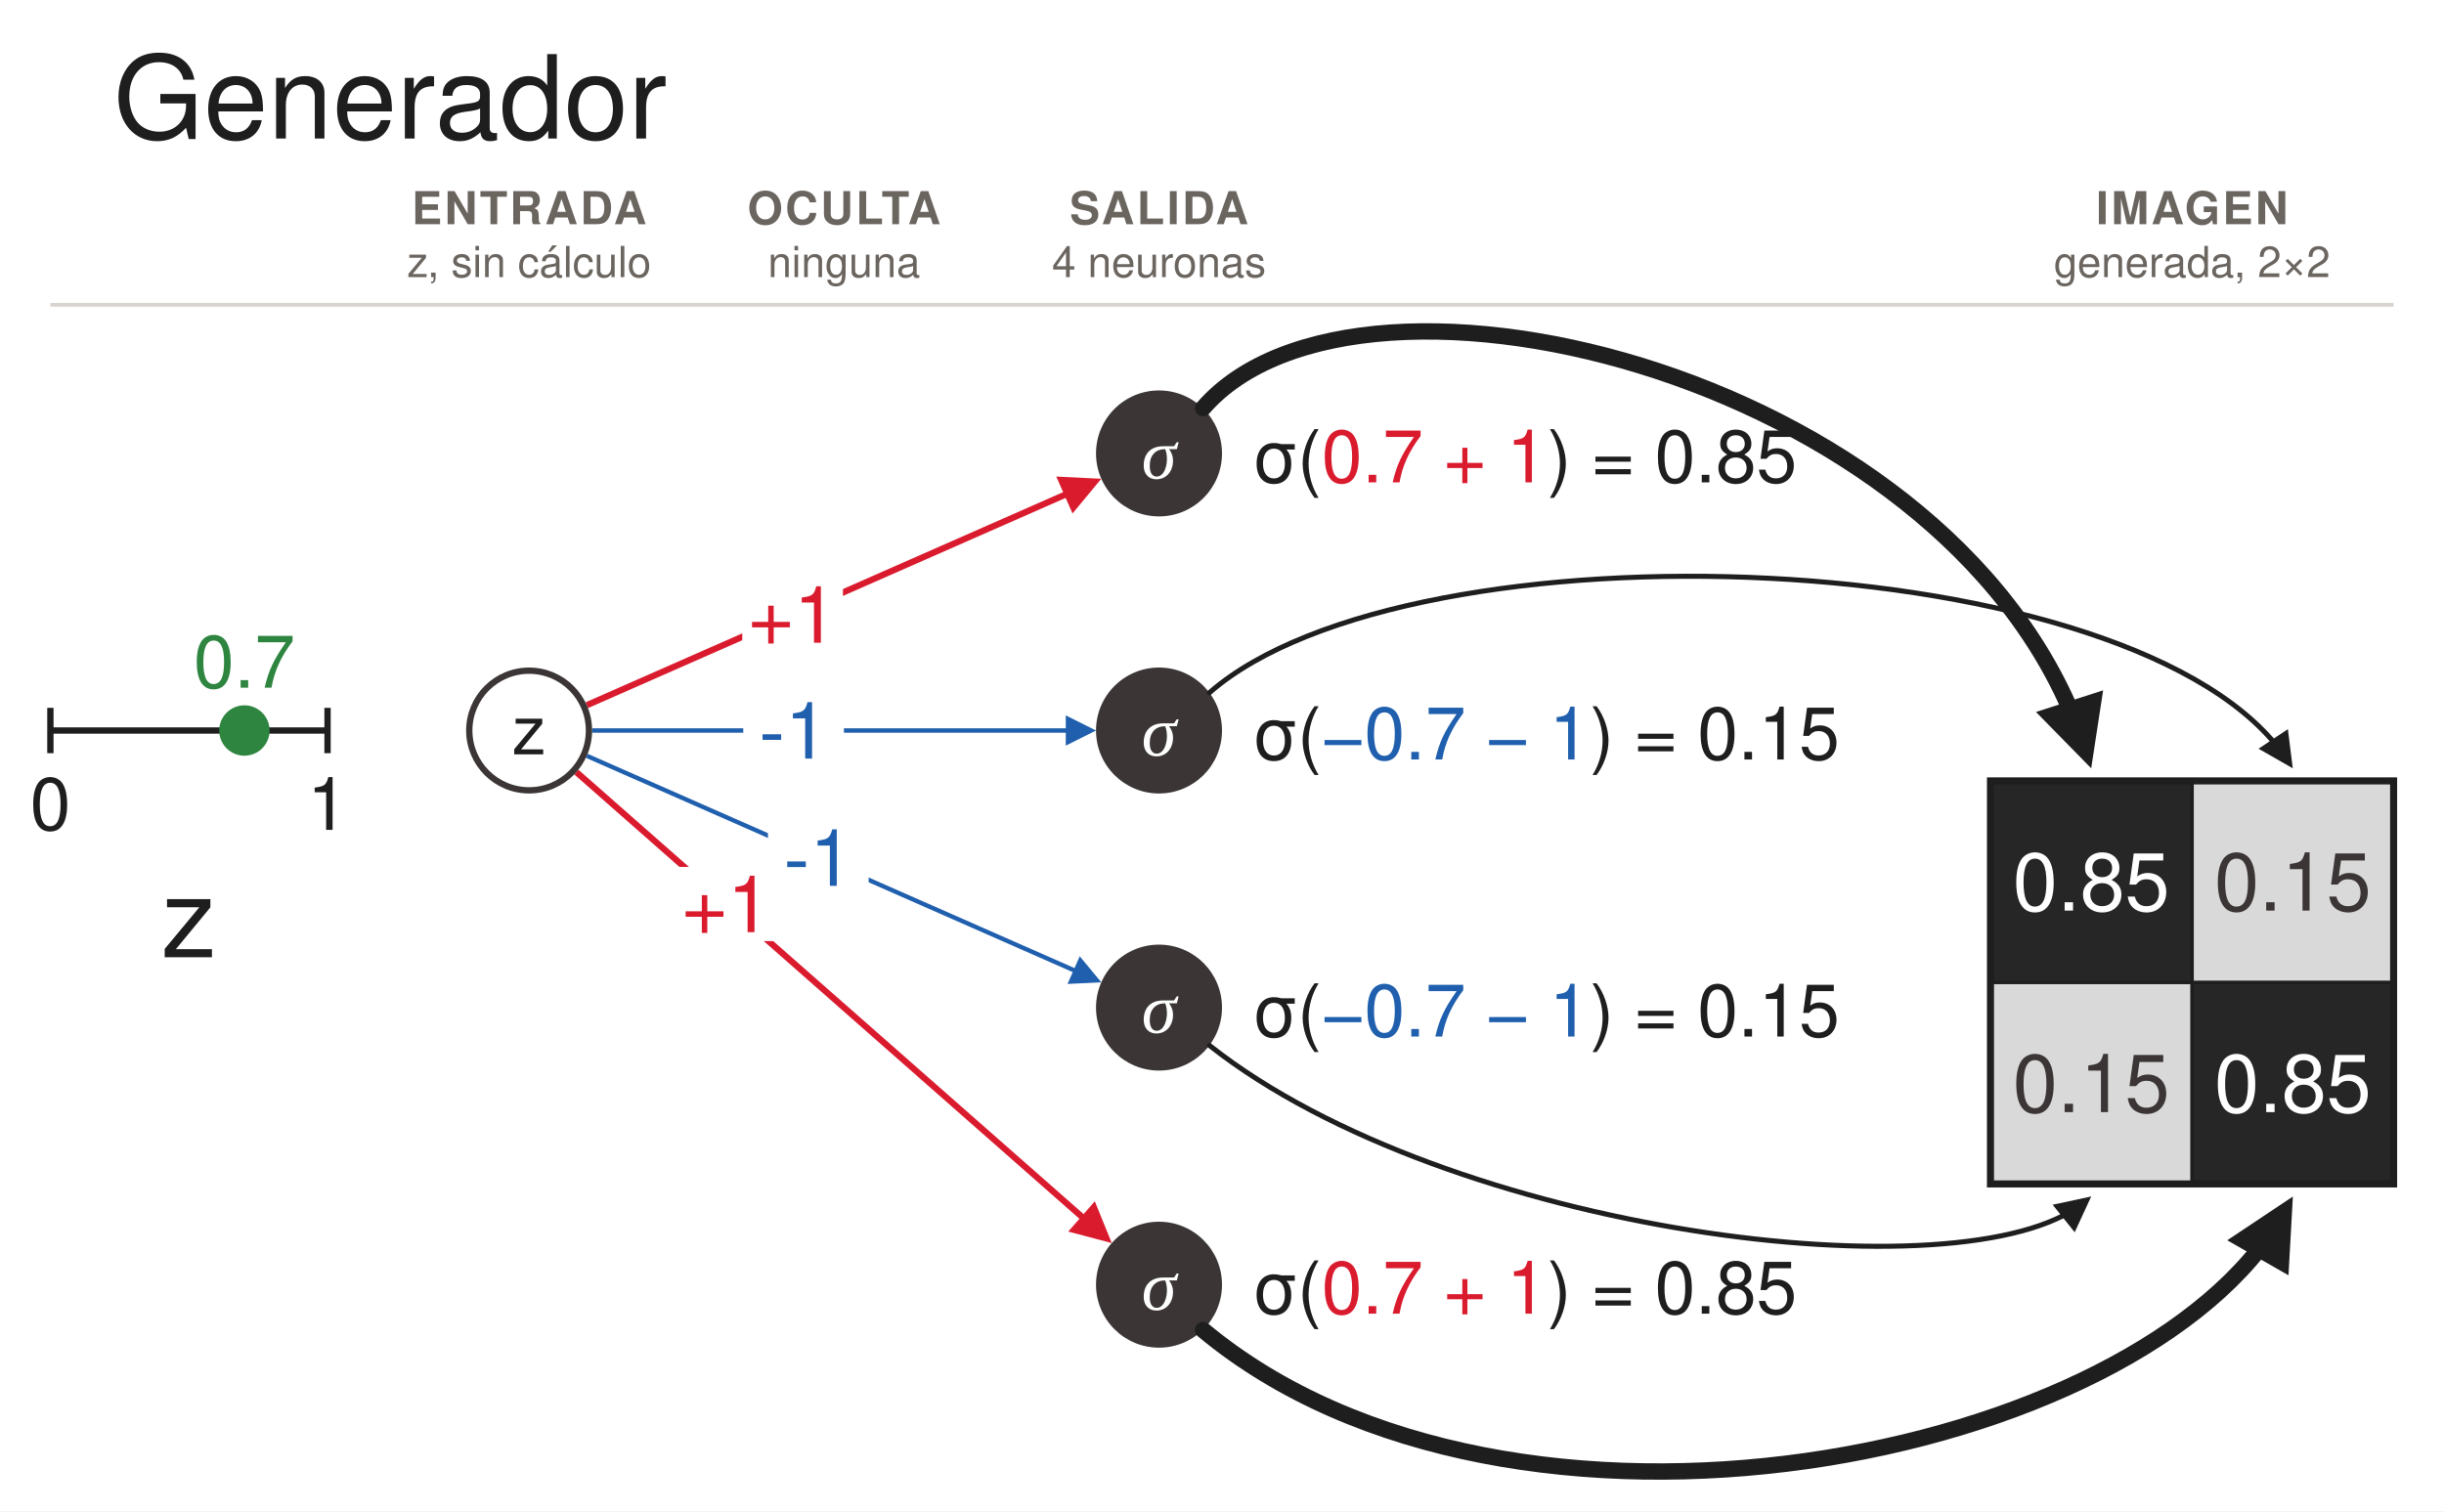
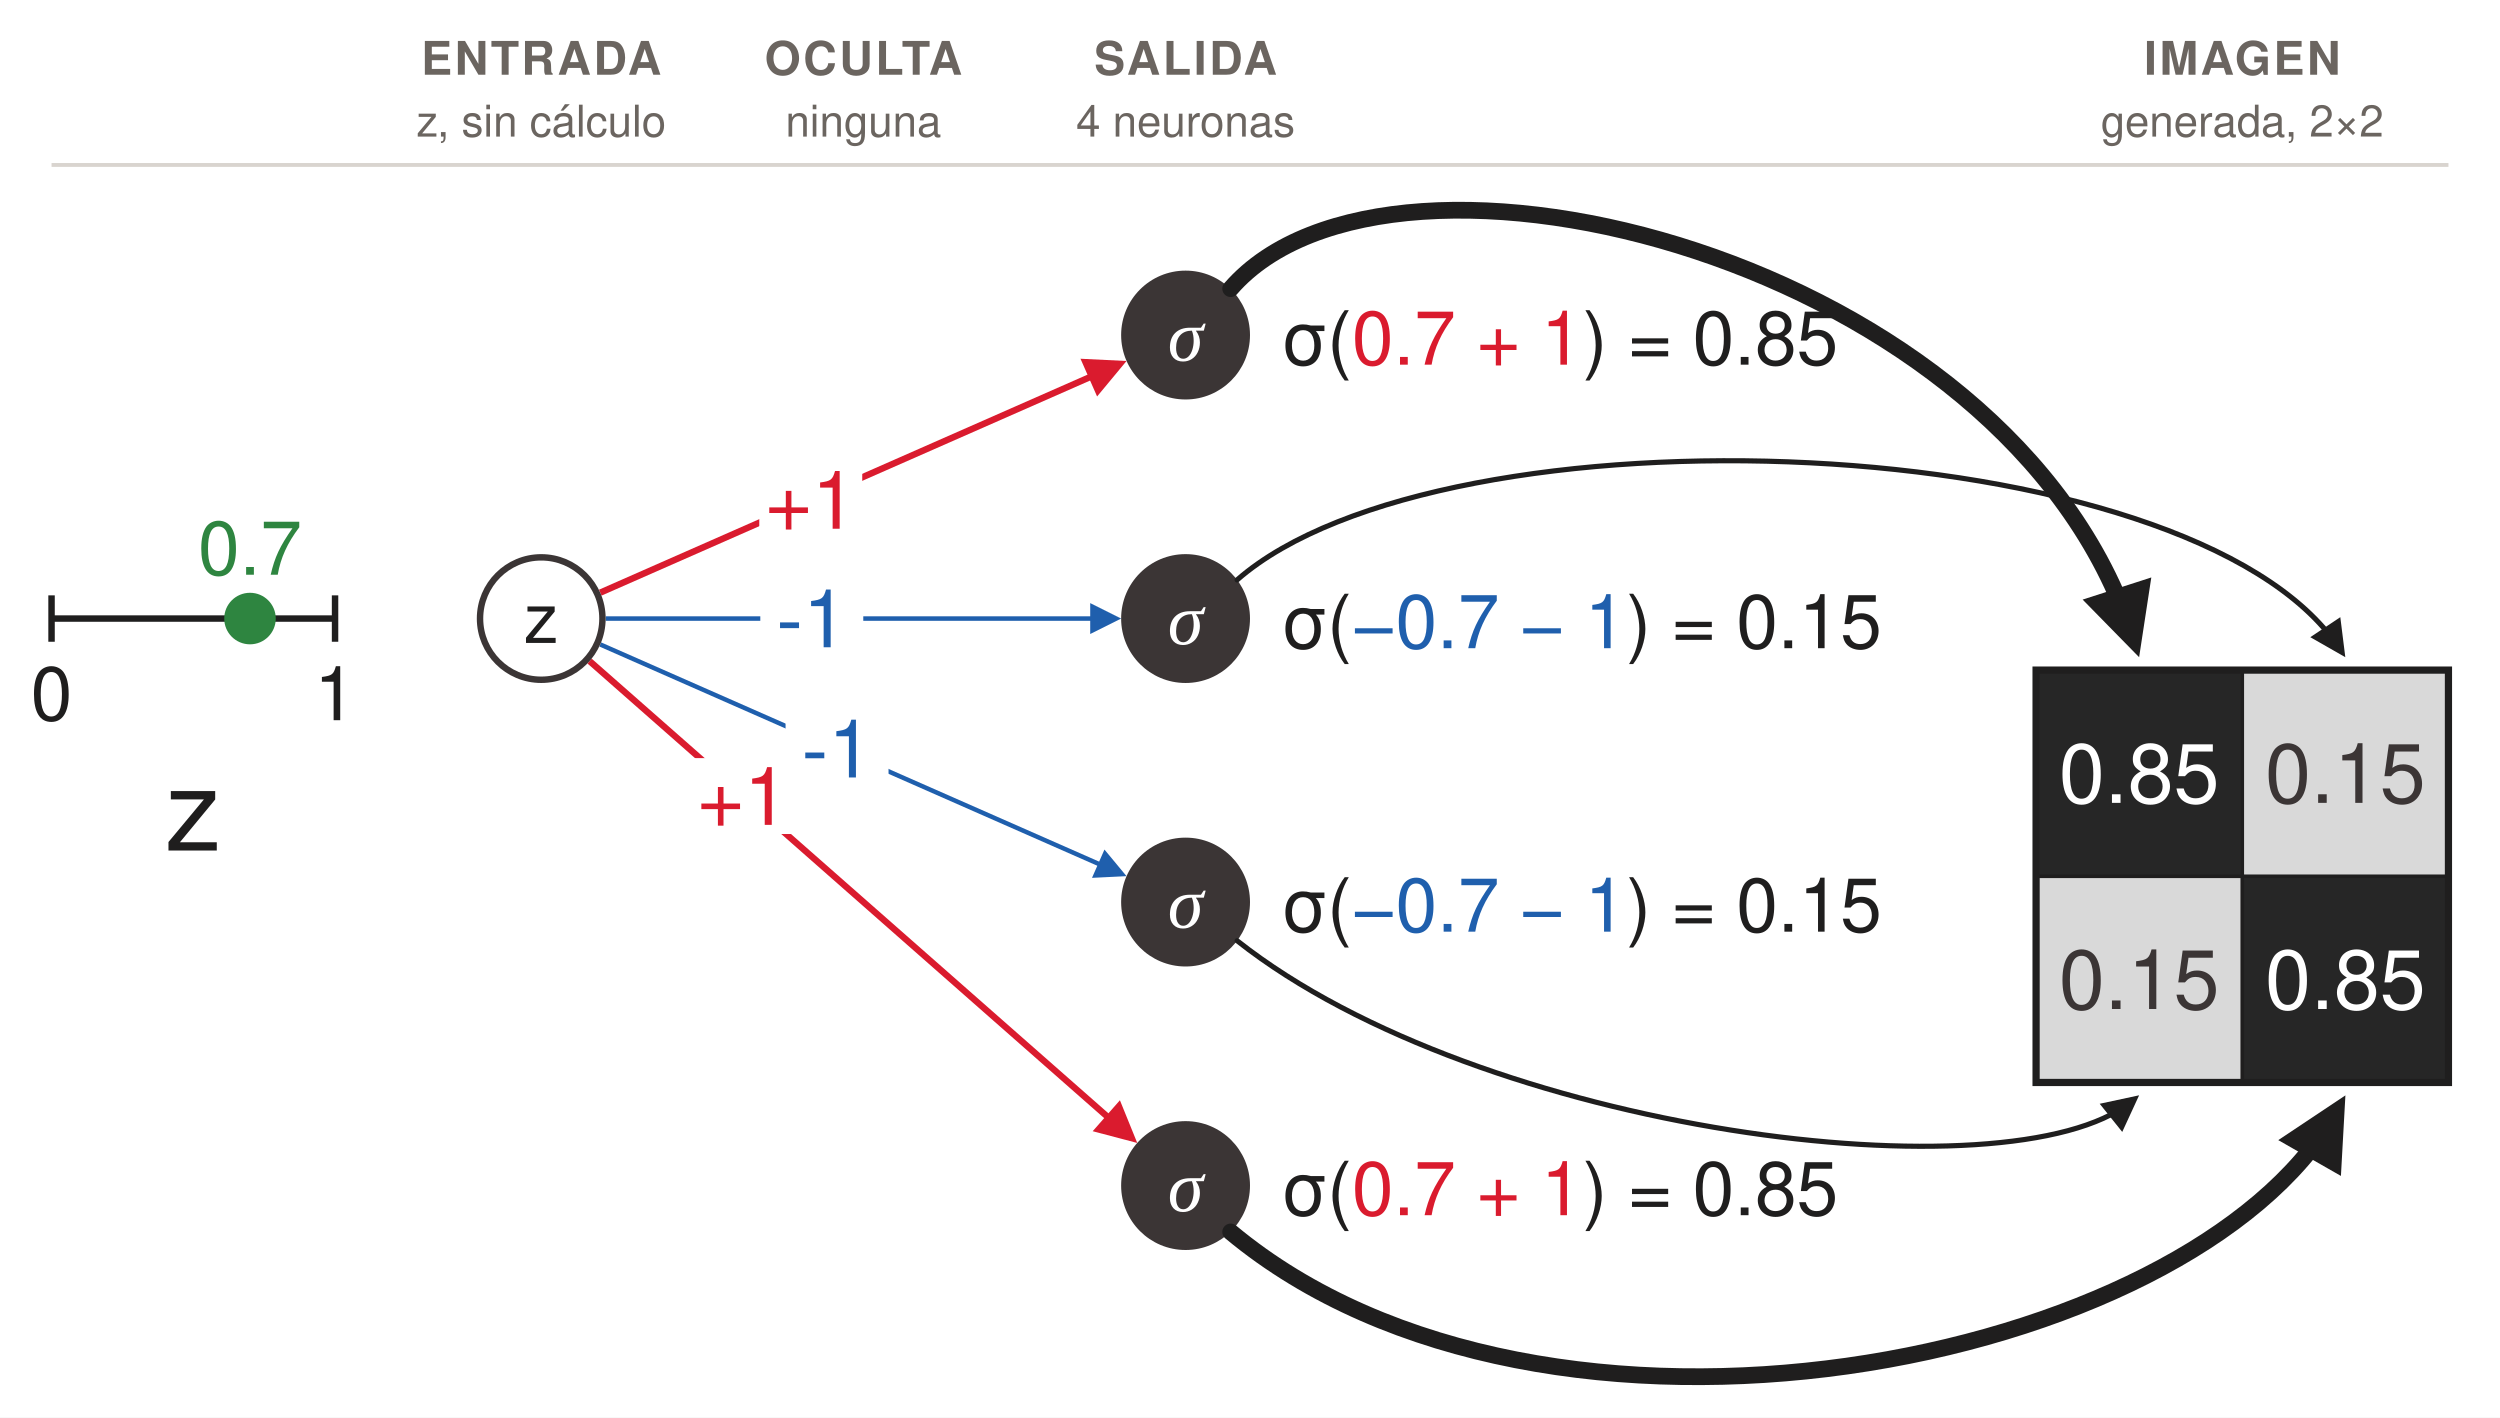
- <svg xmlns="http://www.w3.org/2000/svg" viewBox="0 0 1940 1200" width="1940" height="1200" font-family="Helvetica, Arial, sans-serif">
+ <svg xmlns="http://www.w3.org/2000/svg" viewBox="0 0 1940 1100" width="1940" height="1100" font-family="Helvetica, Arial, sans-serif">
  <defs>
    <marker id="ah-DA1B2E-32" viewBox="0 0 10 10" refX="7" refY="5" markerWidth="32" markerHeight="32" markerUnits="userSpaceOnUse" orient="auto">
      <path d="M0,0 L10,5 L0,10 z" fill="#DA1B2E" />
    </marker>
    <marker id="ah-1F5FAD-24" viewBox="0 0 10 10" refX="7" refY="5" markerWidth="24" markerHeight="24" markerUnits="userSpaceOnUse" orient="auto">
      <path d="M0,0 L10,5 L0,10 z" fill="#1F5FAD" />
    </marker>
    <marker id="ah-1F1E1E-56" viewBox="0 0 10 10" refX="7" refY="5" markerWidth="56" markerHeight="56" markerUnits="userSpaceOnUse" orient="auto">
      <path d="M0,0 L10,5 L0,10 z" fill="#1F1E1E" />
    </marker>
    <marker id="ah-1F1E1E-28" viewBox="0 0 10 10" refX="7" refY="5" markerWidth="28" markerHeight="28" markerUnits="userSpaceOnUse" orient="auto">
      <path d="M0,0 L10,5 L0,10 z" fill="#1F1E1E" />
    </marker>
  </defs>
-   <rect x="0" y="0" width="1940" height="1200" fill="#ffffff" />
-   <text x="90.0" y="110.0" font-size="92" fill="#1F1E1E" text-anchor="start" font-weight="normal">Generador</text>
-   <line x1="40" y1="242" x2="1900" y2="242" stroke="#D9D4CF" stroke-width="3" />
-   <text x="420" y="178" font-size="36" fill="#6B6560" text-anchor="middle" font-weight="bold" letter-spacing="2">ENTRADA</text>
-   <text x="420" y="220" font-size="34" fill="#6B6560" text-anchor="middle">z, sin cálculo</text>
-   <text x="670" y="178" font-size="36" fill="#6B6560" text-anchor="middle" font-weight="bold" letter-spacing="2">OCULTA</text>
-   <text x="670" y="220" font-size="34" fill="#6B6560" text-anchor="middle">ninguna</text>
-   <text x="920" y="178" font-size="36" fill="#6B6560" text-anchor="middle" font-weight="bold" letter-spacing="2">SALIDA</text>
-   <text x="920" y="220" font-size="34" fill="#6B6560" text-anchor="middle">4 neuronas</text>
-   <text x="1740" y="178" font-size="36" fill="#6B6560" text-anchor="middle" font-weight="bold" letter-spacing="2">IMAGEN</text>
-   <text x="1740" y="220" font-size="34" fill="#6B6560" text-anchor="middle">generada, 2×2</text>
-   <g transform="translate(0,150)">
+   <rect x="0" y="0" width="1940" height="1100" fill="#ffffff" />
+   <line x1="40" y1="128" x2="1900" y2="128" stroke="#D9D4CF" stroke-width="3" />
+   <text x="420" y="58" font-size="36" fill="#6B6560" text-anchor="middle" font-weight="bold" letter-spacing="2">ENTRADA</text>
+   <text x="420" y="106" font-size="34" fill="#6B6560" text-anchor="middle">z, sin cálculo</text>
+   <text x="670" y="58" font-size="36" fill="#6B6560" text-anchor="middle" font-weight="bold" letter-spacing="2">OCULTA</text>
+   <text x="670" y="106" font-size="34" fill="#6B6560" text-anchor="middle">ninguna</text>
+   <text x="920" y="58" font-size="36" fill="#6B6560" text-anchor="middle" font-weight="bold" letter-spacing="2">SALIDA</text>
+   <text x="920" y="106" font-size="34" fill="#6B6560" text-anchor="middle">4 neuronas</text>
+   <text x="1740" y="58" font-size="36" fill="#6B6560" text-anchor="middle" font-weight="bold" letter-spacing="2">IMAGEN</text>
+   <text x="1740" y="106" font-size="34" fill="#6B6560" text-anchor="middle">generada, 2×2</text>
+   <g transform="translate(0,50)">
    <line x1="40" y1="430" x2="260" y2="430" stroke="#1F1E1E" stroke-width="5" />
    <line x1="40" y1="412" x2="40" y2="448" stroke="#1F1E1E" stroke-width="5" />
    <line x1="260" y1="412" x2="260" y2="448" stroke="#1F1E1E" stroke-width="5" />
    <text x="40.0" y="508.9" font-size="58" fill="#1F1E1E" text-anchor="middle" font-weight="normal">0</text>
    <text x="260.0" y="508.9" font-size="58" fill="#1F1E1E" text-anchor="middle" font-weight="normal">1</text>
    <circle cx="194.0" cy="430" r="20" fill="#2E8540" />
    <text x="194.0" y="396.0" font-size="58" fill="#2E8540" text-anchor="middle" font-weight="normal">0.7</text>
    <text x="150.0" y="610.0" font-size="88" fill="#1F1E1E" text-anchor="middle" font-weight="normal">z</text>
    <path d="M465.8,409.9 L865.4,234.0" stroke="#DA1B2E" stroke-width="5" fill="none" marker-end="url(#ah-DA1B2E-32)" />
    <path d="M470.0,430.0 L862.8,430.0" stroke="#1F5FAD" stroke-width="3.5" fill="none" marker-end="url(#ah-1F5FAD-24)" />
    <path d="M465.8,450.1 L867.6,627.0" stroke="#1F5FAD" stroke-width="3.5" fill="none" marker-end="url(#ah-1F5FAD-24)" />
    <path d="M457.5,463.0 L875.3,830.6" stroke="#DA1B2E" stroke-width="5" fill="none" marker-end="url(#ah-DA1B2E-32)" />
    <rect x="589.2" y="308.5" width="79.9" height="58.9" fill="#ffffff" />
    <text x="629.2" y="360.3" font-size="62" fill="#DA1B2E" text-anchor="middle" font-weight="normal">+1</text>
    <rect x="590.0" y="400.6" width="79.9" height="58.9" fill="#ffffff" />
    <text x="630.0" y="452.3" font-size="62" fill="#1F5FAD" text-anchor="middle" font-weight="normal">-1</text>
    <rect x="609.6" y="501.6" width="79.9" height="58.9" fill="#ffffff" />
    <text x="649.6" y="553.3" font-size="62" fill="#1F5FAD" text-anchor="middle" font-weight="normal">-1</text>
    <rect x="536.6" y="538.3" width="79.9" height="58.9" fill="#ffffff" />
    <text x="576.5" y="590.1" font-size="62" fill="#DA1B2E" text-anchor="middle" font-weight="normal">+1</text>
    <circle cx="420.0" cy="430.0" r="47.5" fill="#ffffff" stroke="#3B3535" stroke-width="5" />
    <text x="420.0" y="448.9" font-size="54" fill="#1F1E1E" text-anchor="middle">z</text>
    <circle cx="920.0" cy="210.0" r="50" fill="#3B3535" />
    <text x="920" y="230" font-size="56" fill="#ffffff" text-anchor="middle" font-family="Times New Roman, serif" font-style="italic">σ</text>
    <text x="994" y="233" font-size="58" fill="#1F1E1E" text-anchor="start">σ(<tspan fill="#DA1B2E">0.7 + 1</tspan>) = 0.85</text>
    <circle cx="920.0" cy="430.0" r="50" fill="#3B3535" />
    <text x="920" y="450" font-size="56" fill="#ffffff" text-anchor="middle" font-family="Times New Roman, serif" font-style="italic">σ</text>
    <text x="994" y="453" font-size="58" fill="#1F1E1E" text-anchor="start">σ(<tspan fill="#1F5FAD">−0.7 − 1</tspan>) = 0.15</text>
    <circle cx="920.0" cy="650.0" r="50" fill="#3B3535" />
    <text x="920" y="670" font-size="56" fill="#ffffff" text-anchor="middle" font-family="Times New Roman, serif" font-style="italic">σ</text>
    <text x="994" y="673" font-size="58" fill="#1F1E1E" text-anchor="start">σ(<tspan fill="#1F5FAD">−0.7 − 1</tspan>) = 0.15</text>
    <circle cx="920.0" cy="870.0" r="50" fill="#3B3535" />
    <text x="920" y="890" font-size="56" fill="#ffffff" text-anchor="middle" font-family="Times New Roman, serif" font-style="italic">σ</text>
    <text x="994" y="893" font-size="58" fill="#1F1E1E" text-anchor="start">σ(<tspan fill="#DA1B2E">0.7 + 1</tspan>) = 0.85</text>
    <rect x="1580.0" y="470.0" width="160" height="160" fill="#262626" />
    <text x="1660.0" y="573.0" font-size="64" fill="#ffffff" text-anchor="middle" font-weight="normal">0.85</text>
    <rect x="1740.0" y="470.0" width="160" height="160" fill="#d9d9d9" />
    <text x="1820.0" y="573.0" font-size="64" fill="#3B3535" text-anchor="middle" font-weight="normal">0.15</text>
    <rect x="1580.0" y="630.0" width="160" height="160" fill="#d9d9d9" />
    <text x="1660.0" y="733.0" font-size="64" fill="#3B3535" text-anchor="middle" font-weight="normal">0.15</text>
    <rect x="1740.0" y="630.0" width="160" height="160" fill="#262626" />
    <text x="1820.0" y="733.0" font-size="64" fill="#ffffff" text-anchor="middle" font-weight="normal">0.85</text>
    <line x1="1740" y1="470" x2="1740" y2="790" stroke="#1F1E1E" stroke-width="2.8" />
    <line x1="1580" y1="630" x2="1900" y2="630" stroke="#1F1E1E" stroke-width="2.8" />
    <rect x="1580" y="470" width="320" height="320" fill="none" stroke="#1F1E1E" stroke-width="5.6" />
    <path d="M955.0,174.0 C1080.0,30.0 1560.0,150.0 1654.8,444.0" stroke="#1F1E1E" stroke-width="13" fill="none" stroke-linecap="round" marker-end="url(#ah-1F1E1E-56)" />
    <path d="M960.0,400.0 C1120.0,260.0 1700.0,280.0 1815.3,453.0" stroke="#1F1E1E" stroke-width="4" fill="none" stroke-linecap="round" marker-end="url(#ah-1F1E1E-28)" />
    <path d="M960.0,680.0 C1150.0,830.0 1560.0,880.0 1653.4,805.2" stroke="#1F1E1E" stroke-width="4" fill="none" stroke-linecap="round" marker-end="url(#ah-1F1E1E-28)" />
    <path d="M955.0,906.0 C1200.0,1110.0 1700.0,1010.0 1811.7,814.6" stroke="#1F1E1E" stroke-width="13" fill="none" stroke-linecap="round" marker-end="url(#ah-1F1E1E-56)" />
  </g>
</svg>
